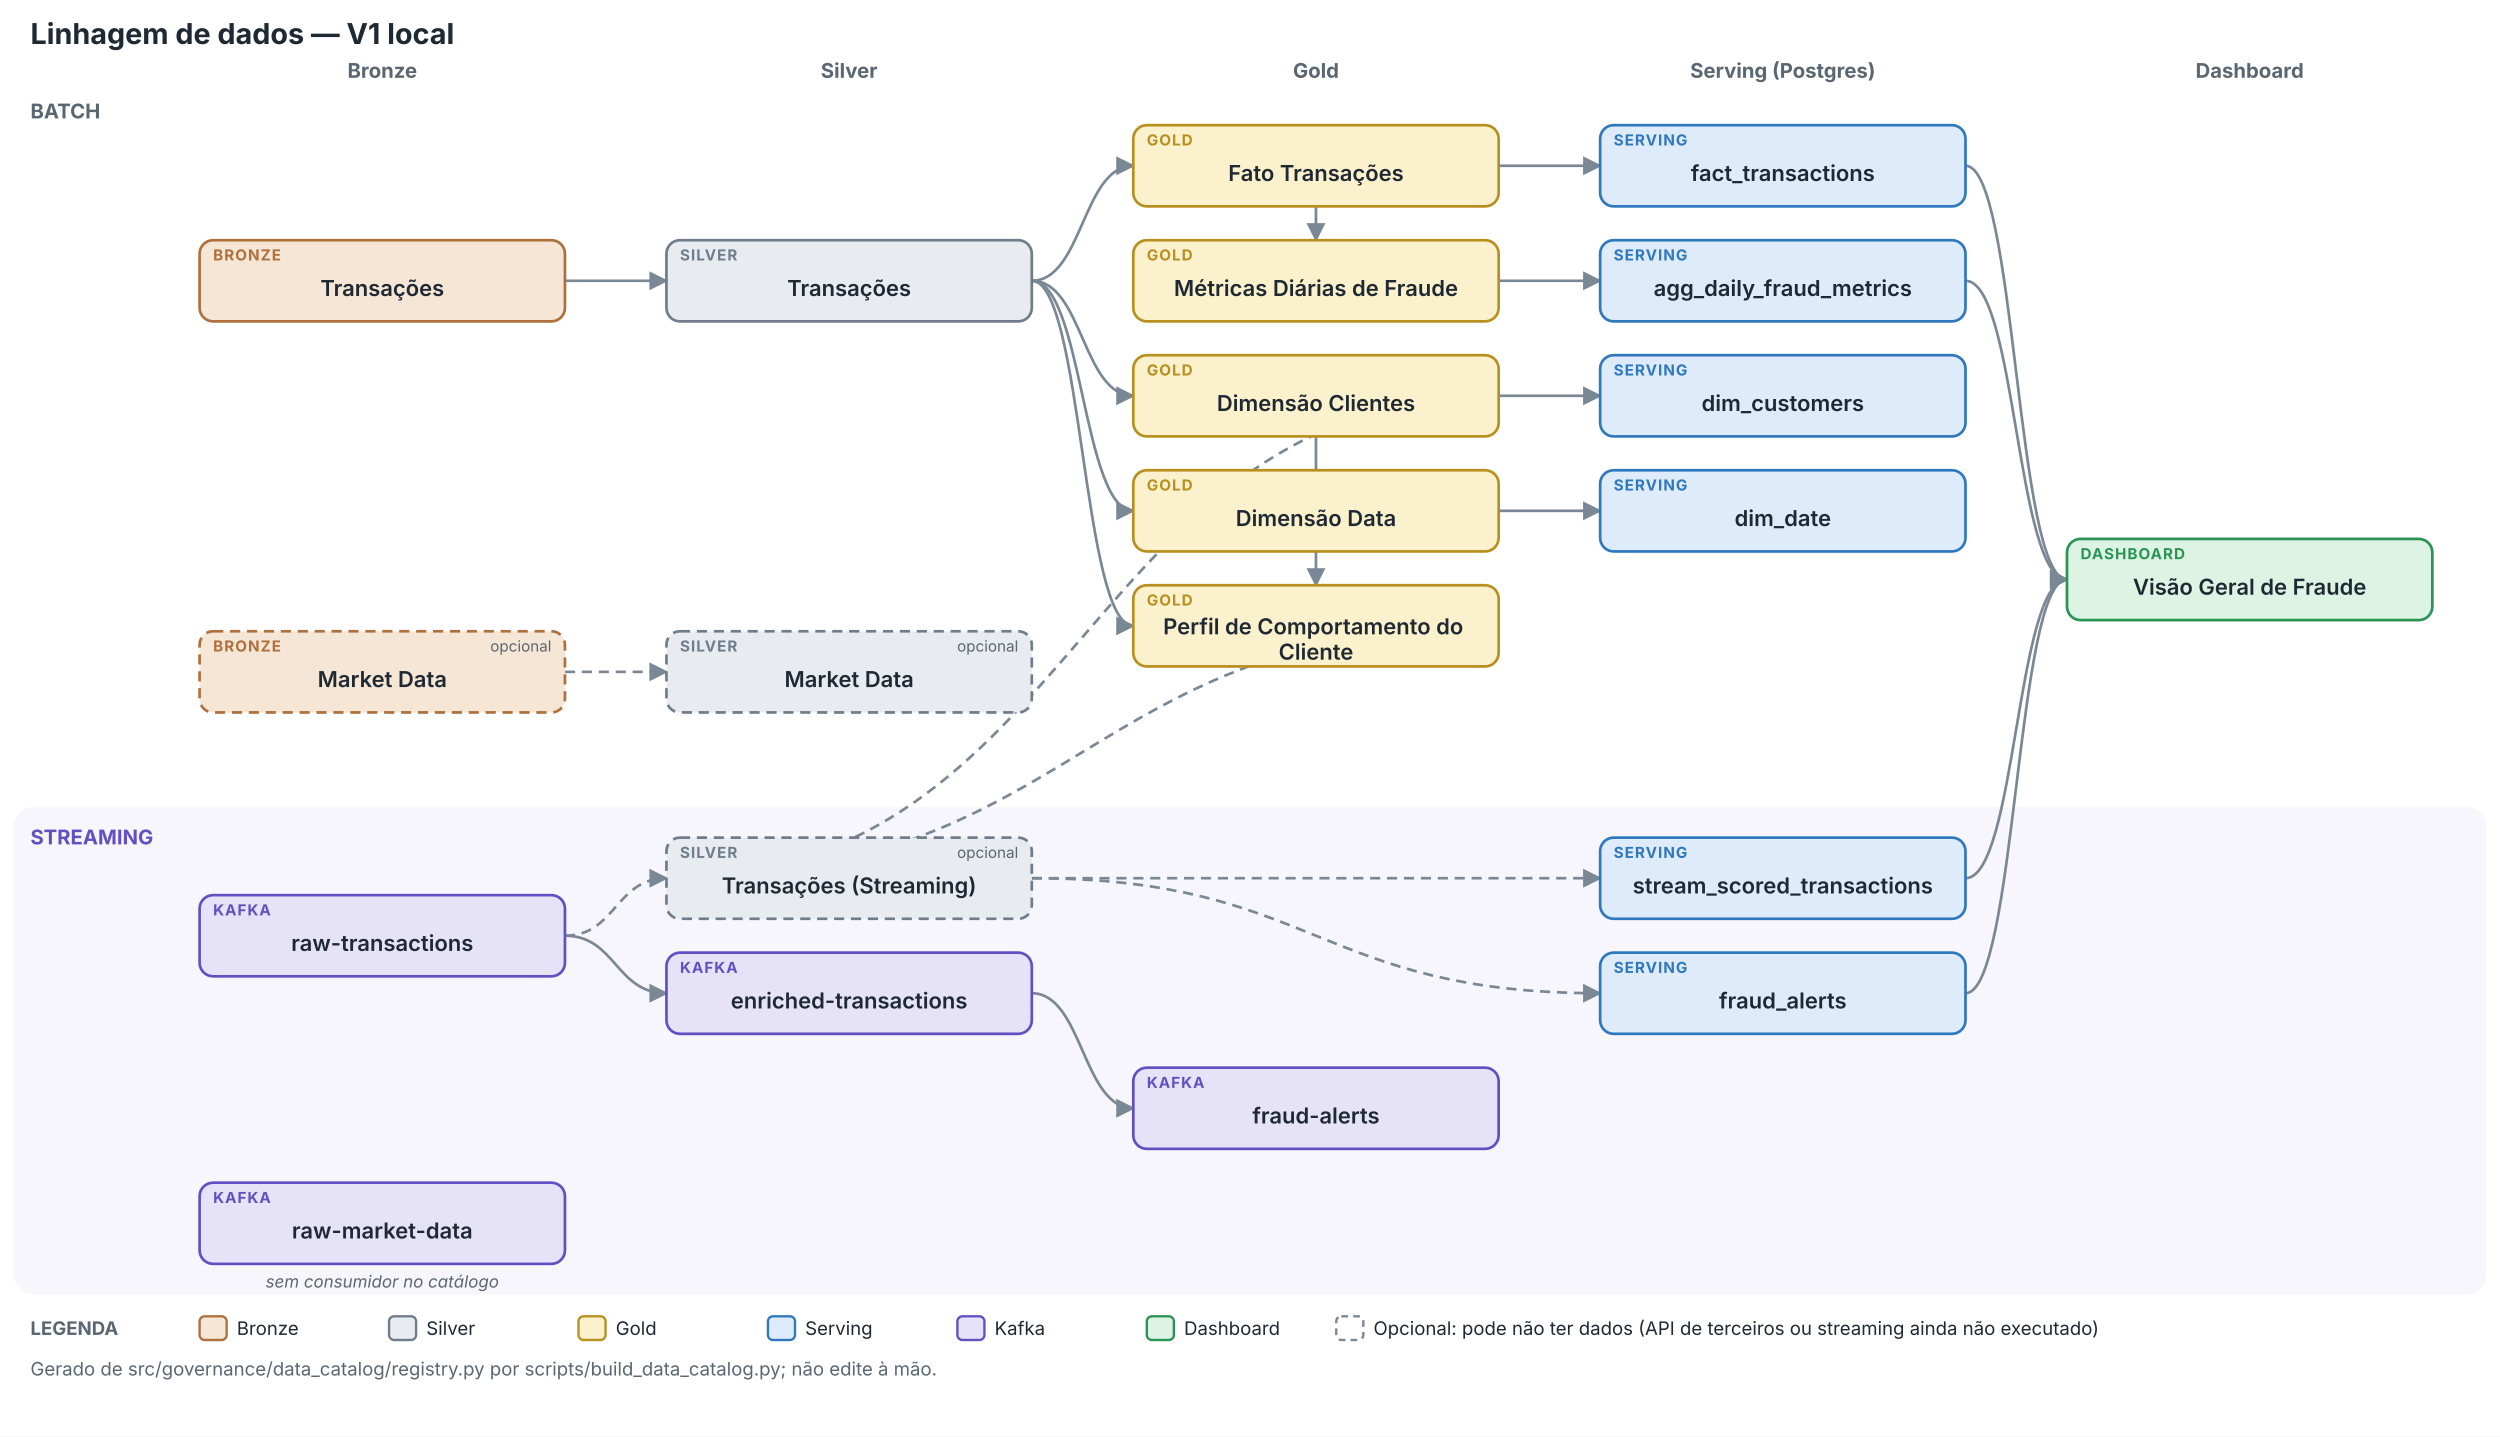
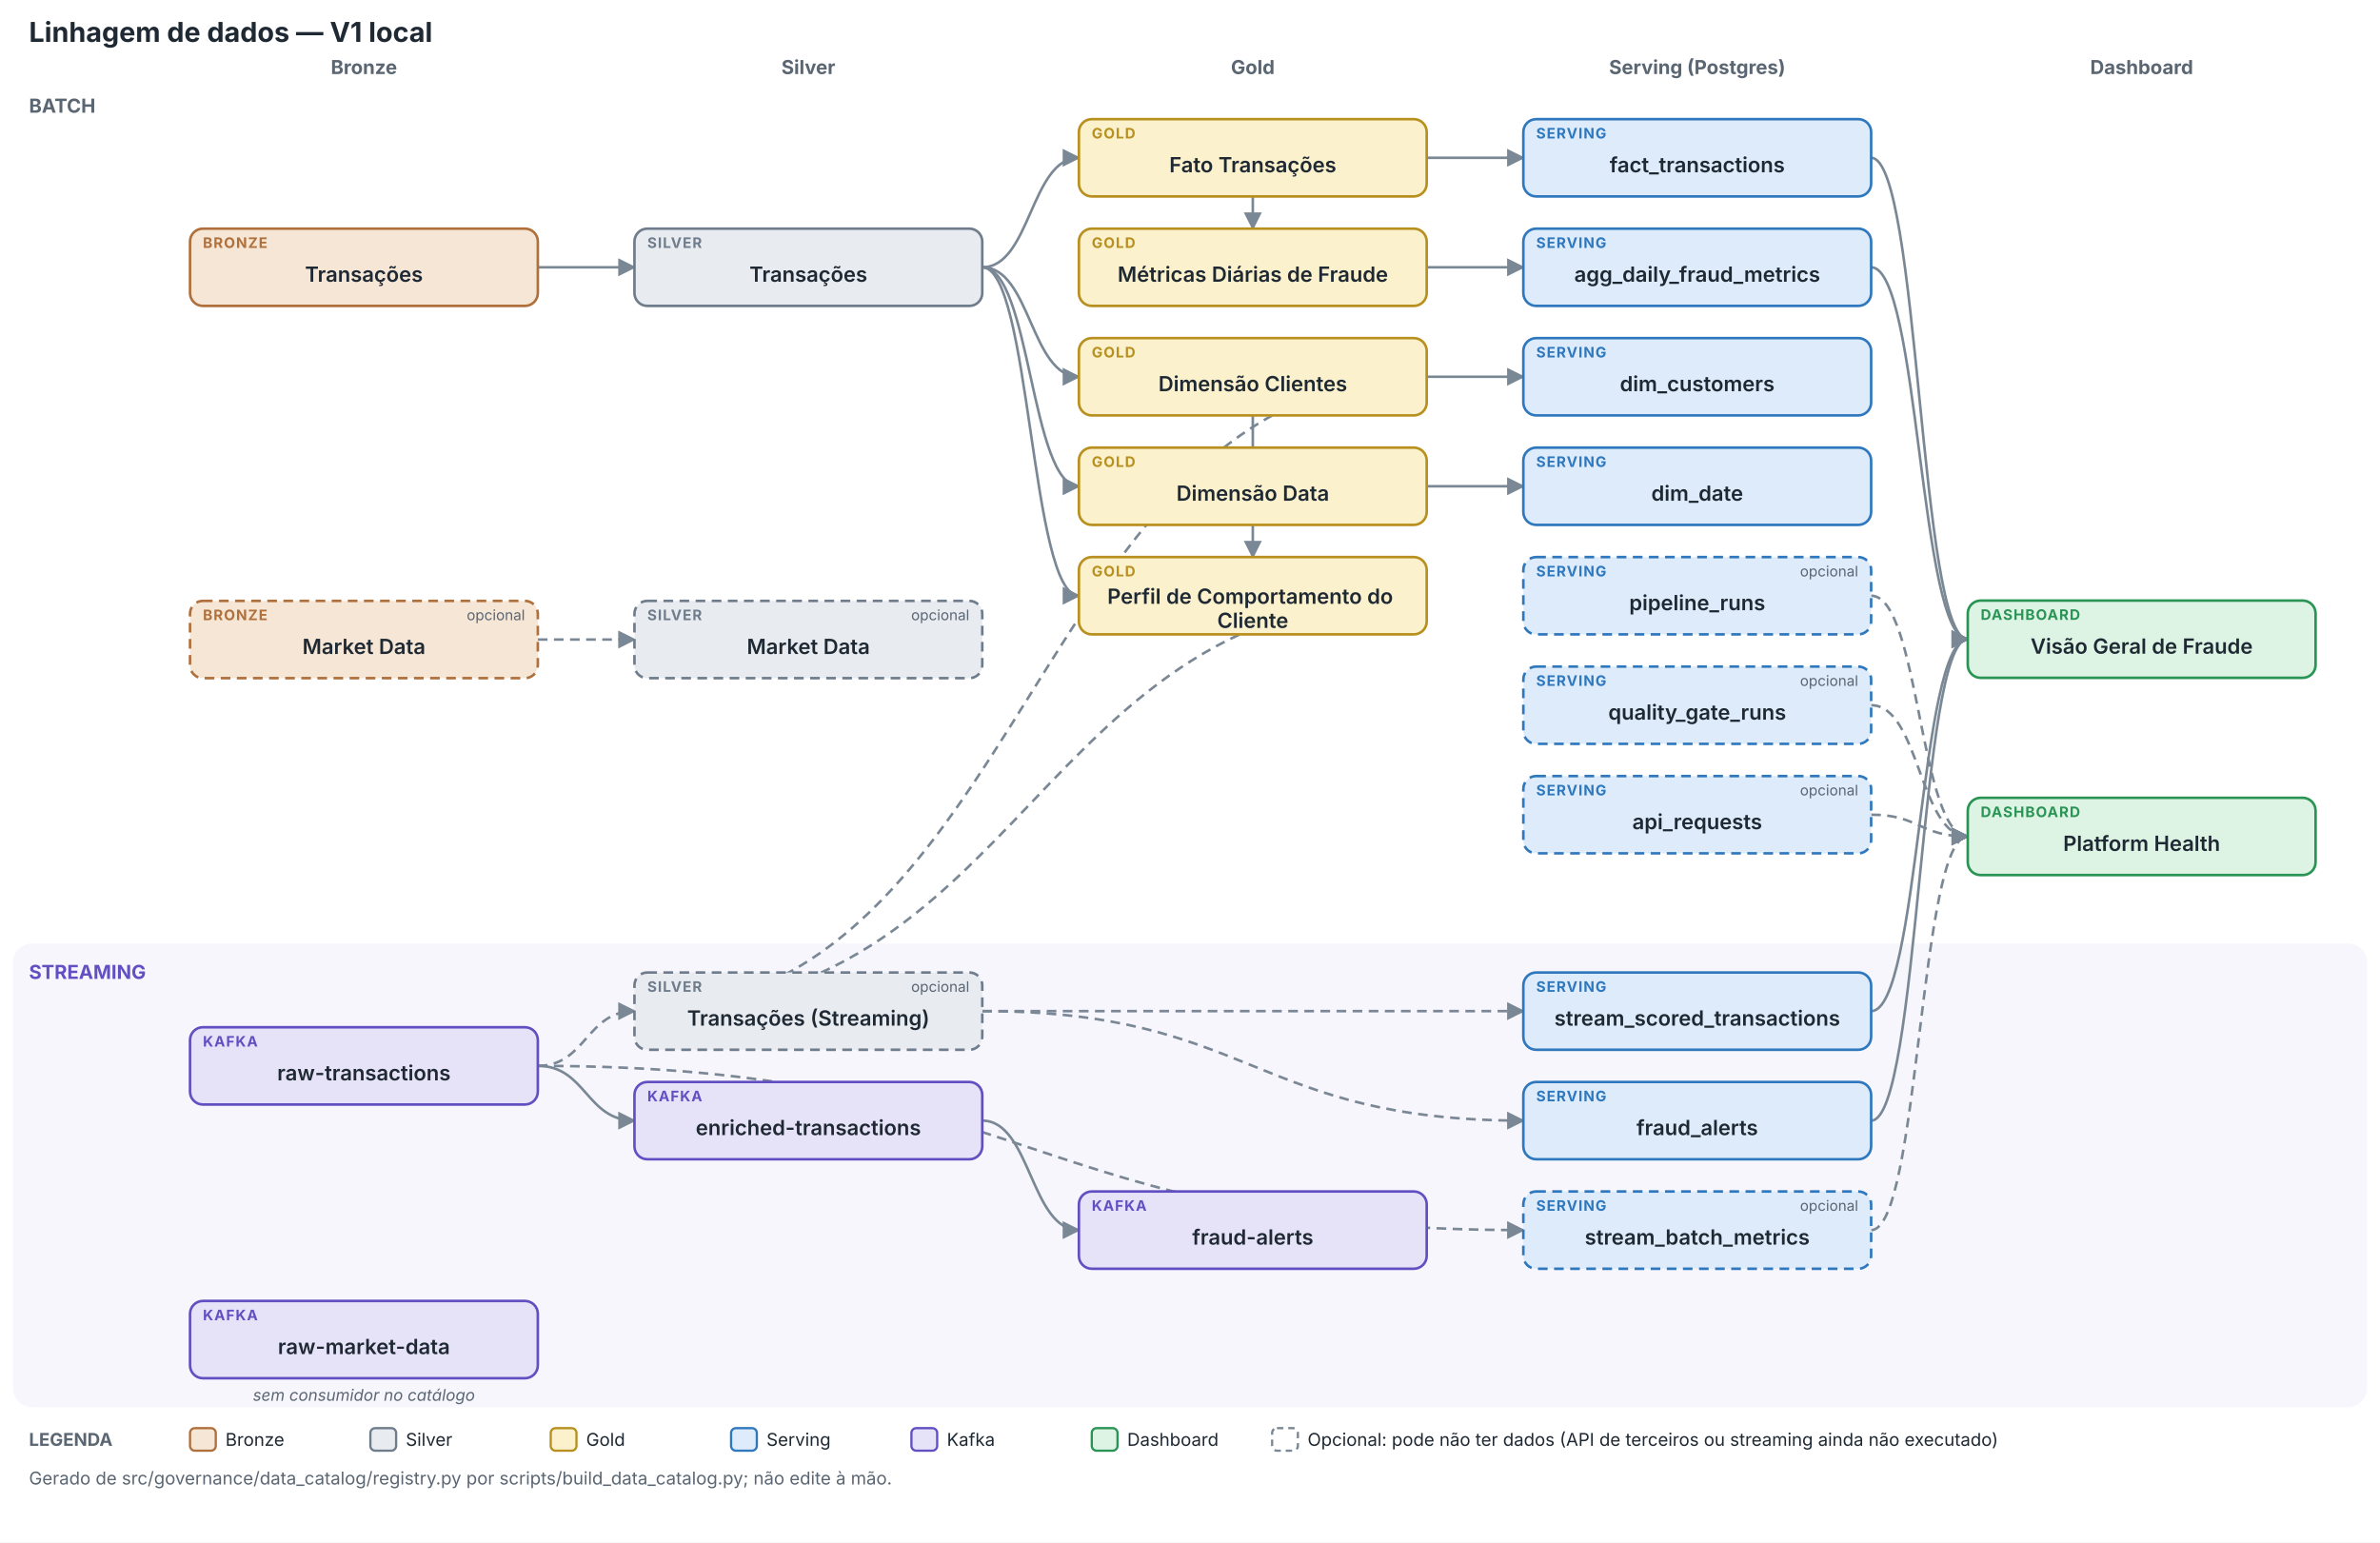
- <svg xmlns="http://www.w3.org/2000/svg" viewBox="0 0 1478 849.2" width="1478" height="849.2" font-family="Inter, -apple-system, 'Segoe UI', Helvetica, Arial, sans-serif" role="img" aria-labelledby="lineage-title lineage-desc">
+ <svg xmlns="http://www.w3.org/2000/svg" viewBox="0 0 1478 958" width="1478" height="958" font-family="Inter, -apple-system, 'Segoe UI', Helvetica, Arial, sans-serif" role="img" aria-labelledby="lineage-title lineage-desc">
  <defs>
    <marker id="arrow" viewBox="0 0 10 10" refX="9" refY="5" markerWidth="7" markerHeight="7" orient="auto-start-reverse">
      <path d="M 0 0 L 10 5 L 0 10 z" fill="#7A8794" />
    </marker>
  </defs>
  <rect width="100%" height="100%" fill="#FFFFFF" />
  <text x="18" y="26" font-size="17" font-weight="700" fill="#1F2933">Linhagem de dados — V1 local</text>
-   <rect x="8" y="477.2" width="1462" height="288" rx="12" fill="#F4F2FC" opacity="0.7" />
-   <text x="18" y="499.2" font-size="12" font-weight="700" fill="#6250C2">STREAMING</text>
+   <rect x="8" y="586" width="1462" height="288" rx="12" fill="#F4F2FC" opacity="0.7" />
+   <text x="18" y="608" font-size="12" font-weight="700" fill="#6250C2">STREAMING</text>
  <text x="18" y="70" font-size="12" font-weight="700" fill="#5B6673">BATCH</text>
  <text x="226" y="46" text-anchor="middle" font-size="12" font-weight="700" fill="#5B6673">Bronze</text>
  <text x="502" y="46" text-anchor="middle" font-size="12" font-weight="700" fill="#5B6673">Silver</text>
  <text x="778" y="46" text-anchor="middle" font-size="12" font-weight="700" fill="#5B6673">Gold</text>
  <text x="1054" y="46" text-anchor="middle" font-size="12" font-weight="700" fill="#5B6673">Serving (Postgres)</text>
  <text x="1330" y="46" text-anchor="middle" font-size="12" font-weight="700" fill="#5B6673">Dashboard</text>
  <g fill="none">
    <path d="M 334 166 C 364 166, 364 166, 394 166" stroke="#7A8794" stroke-width="1.6" fill="none" marker-end="url(#arrow)" data-from="bronze_transactions" data-to="silver_transactions" />
    <path d="M 334 397.2 C 364 397.2, 364 397.2, 394 397.2" stroke="#7A8794" stroke-width="1.6" fill="none" marker-end="url(#arrow)" stroke-dasharray="6 4" data-from="bronze_market_data" data-to="silver_market_data" />
-     <path d="M 334 553.2 C 364 553.2, 364 519.2, 394 519.2" stroke="#7A8794" stroke-width="1.6" fill="none" marker-end="url(#arrow)" stroke-dasharray="6 4" data-from="kafka_raw_transactions" data-to="silver_transactions_stream" />
-     <path d="M 886 234 C 640 234, 640 519.2, 394 519.2" stroke="#7A8794" stroke-width="1.6" fill="none" marker-end="url(#arrow)" stroke-dasharray="6 4" data-from="gold_dim_customers" data-to="silver_transactions_stream" />
-     <path d="M 886 370 C 640 370, 640 519.2, 394 519.2" stroke="#7A8794" stroke-width="1.6" fill="none" marker-end="url(#arrow)" stroke-dasharray="6 4" data-from="gold_customer_behavior_profile" data-to="silver_transactions_stream" />
+     <path d="M 334 662 C 364 662, 364 628, 394 628" stroke="#7A8794" stroke-width="1.6" fill="none" marker-end="url(#arrow)" stroke-dasharray="6 4" data-from="kafka_raw_transactions" data-to="silver_transactions_stream" />
+     <path d="M 886 234 C 640 234, 640 628, 394 628" stroke="#7A8794" stroke-width="1.6" fill="none" marker-end="url(#arrow)" stroke-dasharray="6 4" data-from="gold_dim_customers" data-to="silver_transactions_stream" />
+     <path d="M 886 370 C 640 370, 640 628, 394 628" stroke="#7A8794" stroke-width="1.6" fill="none" marker-end="url(#arrow)" stroke-dasharray="6 4" data-from="gold_customer_behavior_profile" data-to="silver_transactions_stream" />
    <path d="M 610 166 C 640 166, 640 98, 670 98" stroke="#7A8794" stroke-width="1.6" fill="none" marker-end="url(#arrow)" data-from="silver_transactions" data-to="gold_fact_transactions" />
    <path d="M 610 166 C 640 166, 640 234, 670 234" stroke="#7A8794" stroke-width="1.6" fill="none" marker-end="url(#arrow)" data-from="silver_transactions" data-to="gold_dim_customers" />
    <path d="M 610 166 C 640 166, 640 302, 670 302" stroke="#7A8794" stroke-width="1.6" fill="none" marker-end="url(#arrow)" data-from="silver_transactions" data-to="gold_dim_date" />
    <path d="M 778 122 L 778 142" stroke="#7A8794" stroke-width="1.6" fill="none" marker-end="url(#arrow)" data-from="gold_fact_transactions" data-to="gold_agg_daily_fraud_metrics" />
    <path d="M 610 166 C 640 166, 640 370, 670 370" stroke="#7A8794" stroke-width="1.6" fill="none" marker-end="url(#arrow)" data-from="silver_transactions" data-to="gold_customer_behavior_profile" />
    <path d="M 778 258 L 778 346" stroke="#7A8794" stroke-width="1.6" fill="none" marker-end="url(#arrow)" data-from="gold_dim_customers" data-to="gold_customer_behavior_profile" />
    <path d="M 886 98 C 916 98, 916 98, 946 98" stroke="#7A8794" stroke-width="1.6" fill="none" marker-end="url(#arrow)" data-from="gold_fact_transactions" data-to="serving_fact_transactions" />
    <path d="M 886 234 C 916 234, 916 234, 946 234" stroke="#7A8794" stroke-width="1.6" fill="none" marker-end="url(#arrow)" data-from="gold_dim_customers" data-to="serving_dim_customers" />
    <path d="M 886 302 C 916 302, 916 302, 946 302" stroke="#7A8794" stroke-width="1.6" fill="none" marker-end="url(#arrow)" data-from="gold_dim_date" data-to="serving_dim_date" />
    <path d="M 886 166 C 916 166, 916 166, 946 166" stroke="#7A8794" stroke-width="1.6" fill="none" marker-end="url(#arrow)" data-from="gold_agg_daily_fraud_metrics" data-to="serving_agg_daily_fraud_metrics" />
-     <path d="M 610 519.2 C 778 519.2, 778 519.2, 946 519.2" stroke="#7A8794" stroke-width="1.6" fill="none" marker-end="url(#arrow)" stroke-dasharray="6 4" data-from="silver_transactions_stream" data-to="serving_stream_scored_transactions" />
-     <path d="M 610 519.2 C 778 519.2, 778 587.2, 946 587.2" stroke="#7A8794" stroke-width="1.6" fill="none" marker-end="url(#arrow)" stroke-dasharray="6 4" data-from="silver_transactions_stream" data-to="serving_fraud_alerts" />
-     <path d="M 334 553.2 C 364 553.2, 364 587.2, 394 587.2" stroke="#7A8794" stroke-width="1.6" fill="none" marker-end="url(#arrow)" data-from="kafka_raw_transactions" data-to="kafka_enriched_transactions" />
-     <path d="M 610 587.2 C 640 587.2, 640 655.2, 670 655.2" stroke="#7A8794" stroke-width="1.6" fill="none" marker-end="url(#arrow)" data-from="kafka_enriched_transactions" data-to="kafka_fraud_alerts" />
-     <path d="M 1162 98 C 1192 98, 1192 342.6, 1222 342.6" stroke="#7A8794" stroke-width="1.6" fill="none" marker-end="url(#arrow)" data-from="serving_fact_transactions" data-to="dashboard_fraud_overview" />
-     <path d="M 1162 166 C 1192 166, 1192 342.6, 1222 342.6" stroke="#7A8794" stroke-width="1.6" fill="none" marker-end="url(#arrow)" data-from="serving_agg_daily_fraud_metrics" data-to="dashboard_fraud_overview" />
-     <path d="M 1162 519.2 C 1192 519.2, 1192 342.6, 1222 342.6" stroke="#7A8794" stroke-width="1.6" fill="none" marker-end="url(#arrow)" data-from="serving_stream_scored_transactions" data-to="dashboard_fraud_overview" />
-     <path d="M 1162 587.2 C 1192 587.2, 1192 342.6, 1222 342.6" stroke="#7A8794" stroke-width="1.6" fill="none" marker-end="url(#arrow)" data-from="serving_fraud_alerts" data-to="dashboard_fraud_overview" />
+     <path d="M 610 628 C 778 628, 778 628, 946 628" stroke="#7A8794" stroke-width="1.6" fill="none" marker-end="url(#arrow)" stroke-dasharray="6 4" data-from="silver_transactions_stream" data-to="serving_stream_scored_transactions" />
+     <path d="M 610 628 C 778 628, 778 696, 946 696" stroke="#7A8794" stroke-width="1.6" fill="none" marker-end="url(#arrow)" stroke-dasharray="6 4" data-from="silver_transactions_stream" data-to="serving_fraud_alerts" />
+     <path d="M 334 662 C 640 662, 640 764, 946 764" stroke="#7A8794" stroke-width="1.6" fill="none" marker-end="url(#arrow)" stroke-dasharray="6 4" data-from="kafka_raw_transactions" data-to="serving_stream_batch_metrics" />
+     <path d="M 334 662 C 364 662, 364 696, 394 696" stroke="#7A8794" stroke-width="1.6" fill="none" marker-end="url(#arrow)" data-from="kafka_raw_transactions" data-to="kafka_enriched_transactions" />
+     <path d="M 610 696 C 640 696, 640 764, 670 764" stroke="#7A8794" stroke-width="1.6" fill="none" marker-end="url(#arrow)" data-from="kafka_enriched_transactions" data-to="kafka_fraud_alerts" />
+     <path d="M 1162 98 C 1192 98, 1192 397, 1222 397" stroke="#7A8794" stroke-width="1.6" fill="none" marker-end="url(#arrow)" data-from="serving_fact_transactions" data-to="dashboard_fraud_overview" />
+     <path d="M 1162 166 C 1192 166, 1192 397, 1222 397" stroke="#7A8794" stroke-width="1.6" fill="none" marker-end="url(#arrow)" data-from="serving_agg_daily_fraud_metrics" data-to="dashboard_fraud_overview" />
+     <path d="M 1162 628 C 1192 628, 1192 397, 1222 397" stroke="#7A8794" stroke-width="1.6" fill="none" marker-end="url(#arrow)" data-from="serving_stream_scored_transactions" data-to="dashboard_fraud_overview" />
+     <path d="M 1162 696 C 1192 696, 1192 397, 1222 397" stroke="#7A8794" stroke-width="1.6" fill="none" marker-end="url(#arrow)" data-from="serving_fraud_alerts" data-to="dashboard_fraud_overview" />
+     <path d="M 1162 764 C 1192 764, 1192 519.5, 1222 519.5" stroke="#7A8794" stroke-width="1.6" fill="none" marker-end="url(#arrow)" stroke-dasharray="6 4" data-from="serving_stream_batch_metrics" data-to="dashboard_platform_health" />
+     <path d="M 1162 370 C 1192 370, 1192 519.5, 1222 519.5" stroke="#7A8794" stroke-width="1.6" fill="none" marker-end="url(#arrow)" stroke-dasharray="6 4" data-from="serving_pipeline_runs" data-to="dashboard_platform_health" />
+     <path d="M 1162 438 C 1192 438, 1192 519.5, 1222 519.5" stroke="#7A8794" stroke-width="1.6" fill="none" marker-end="url(#arrow)" stroke-dasharray="6 4" data-from="serving_quality_gate_runs" data-to="dashboard_platform_health" />
+     <path d="M 1162 506 C 1192 506, 1192 519.5, 1222 519.5" stroke="#7A8794" stroke-width="1.6" fill="none" marker-end="url(#arrow)" stroke-dasharray="6 4" data-from="serving_api_requests" data-to="dashboard_platform_health" />
  </g>
  <g data-key="bronze_transactions">
    <rect x="118" y="142" width="216" height="48" rx="8" fill="#F6E6D6" stroke="#B0703C" stroke-width="1.6" />
    <text x="126" y="154" font-size="9" font-weight="700" letter-spacing="0.6" fill="#B0703C">BRONZE</text>
    <text x="226" y="175" text-anchor="middle" font-size="13" font-weight="600" fill="#1F2933">
      <tspan x="226" dy="0">Transações</tspan>
    </text>
  </g>
  <g data-key="bronze_market_data">
    <rect x="118" y="373.2" width="216" height="48" rx="8" fill="#F6E6D6" stroke="#B0703C" stroke-width="1.6" stroke-dasharray="6 4" />
    <text x="126" y="385.2" font-size="9" font-weight="700" letter-spacing="0.6" fill="#B0703C">BRONZE</text>
    <text x="326" y="385.2" text-anchor="end" font-size="9" fill="#5B6673">opcional</text>
    <text x="226" y="406.2" text-anchor="middle" font-size="13" font-weight="600" fill="#1F2933">
      <tspan x="226" dy="0">Market Data</tspan>
    </text>
  </g>
  <g data-key="silver_transactions">
    <rect x="394" y="142" width="216" height="48" rx="8" fill="#E8EBF0" stroke="#6F7C8B" stroke-width="1.6" />
    <text x="402" y="154" font-size="9" font-weight="700" letter-spacing="0.6" fill="#6F7C8B">SILVER</text>
    <text x="502" y="175" text-anchor="middle" font-size="13" font-weight="600" fill="#1F2933">
      <tspan x="502" dy="0">Transações</tspan>
    </text>
  </g>
  <g data-key="silver_market_data">
    <rect x="394" y="373.2" width="216" height="48" rx="8" fill="#E8EBF0" stroke="#6F7C8B" stroke-width="1.6" stroke-dasharray="6 4" />
    <text x="402" y="385.2" font-size="9" font-weight="700" letter-spacing="0.6" fill="#6F7C8B">SILVER</text>
    <text x="602" y="385.2" text-anchor="end" font-size="9" fill="#5B6673">opcional</text>
    <text x="502" y="406.2" text-anchor="middle" font-size="13" font-weight="600" fill="#1F2933">
      <tspan x="502" dy="0">Market Data</tspan>
    </text>
  </g>
  <g data-key="silver_transactions_stream">
-     <rect x="394" y="495.2" width="216" height="48" rx="8" fill="#E8EBF0" stroke="#6F7C8B" stroke-width="1.6" stroke-dasharray="6 4" />
-     <text x="402" y="507.2" font-size="9" font-weight="700" letter-spacing="0.6" fill="#6F7C8B">SILVER</text>
-     <text x="602" y="507.2" text-anchor="end" font-size="9" fill="#5B6673">opcional</text>
-     <text x="502" y="528.2" text-anchor="middle" font-size="13" font-weight="600" fill="#1F2933">
+     <rect x="394" y="604" width="216" height="48" rx="8" fill="#E8EBF0" stroke="#6F7C8B" stroke-width="1.6" stroke-dasharray="6 4" />
+     <text x="402" y="616" font-size="9" font-weight="700" letter-spacing="0.6" fill="#6F7C8B">SILVER</text>
+     <text x="602" y="616" text-anchor="end" font-size="9" fill="#5B6673">opcional</text>
+     <text x="502" y="637" text-anchor="middle" font-size="13" font-weight="600" fill="#1F2933">
      <tspan x="502" dy="0">Transações (Streaming)</tspan>
    </text>
  </g>
  <g data-key="gold_fact_transactions">
    <rect x="670" y="74" width="216" height="48" rx="8" fill="#FBF1CC" stroke="#B8901F" stroke-width="1.6" />
    <text x="678" y="86" font-size="9" font-weight="700" letter-spacing="0.6" fill="#B8901F">GOLD</text>
    <text x="778" y="107" text-anchor="middle" font-size="13" font-weight="600" fill="#1F2933">
      <tspan x="778" dy="0">Fato Transações</tspan>
    </text>
  </g>
  <g data-key="gold_dim_customers">
    <rect x="670" y="210" width="216" height="48" rx="8" fill="#FBF1CC" stroke="#B8901F" stroke-width="1.6" />
    <text x="678" y="222" font-size="9" font-weight="700" letter-spacing="0.6" fill="#B8901F">GOLD</text>
    <text x="778" y="243" text-anchor="middle" font-size="13" font-weight="600" fill="#1F2933">
      <tspan x="778" dy="0">Dimensão Clientes</tspan>
    </text>
  </g>
  <g data-key="gold_dim_date">
    <rect x="670" y="278" width="216" height="48" rx="8" fill="#FBF1CC" stroke="#B8901F" stroke-width="1.6" />
    <text x="678" y="290" font-size="9" font-weight="700" letter-spacing="0.6" fill="#B8901F">GOLD</text>
    <text x="778" y="311" text-anchor="middle" font-size="13" font-weight="600" fill="#1F2933">
      <tspan x="778" dy="0">Dimensão Data</tspan>
    </text>
  </g>
  <g data-key="gold_agg_daily_fraud_metrics">
    <rect x="670" y="142" width="216" height="48" rx="8" fill="#FBF1CC" stroke="#B8901F" stroke-width="1.6" />
    <text x="678" y="154" font-size="9" font-weight="700" letter-spacing="0.6" fill="#B8901F">GOLD</text>
    <text x="778" y="175" text-anchor="middle" font-size="13" font-weight="600" fill="#1F2933">
      <tspan x="778" dy="0">Métricas Diárias de Fraude</tspan>
    </text>
  </g>
  <g data-key="gold_customer_behavior_profile">
    <rect x="670" y="346" width="216" height="48" rx="8" fill="#FBF1CC" stroke="#B8901F" stroke-width="1.6" />
    <text x="678" y="358" font-size="9" font-weight="700" letter-spacing="0.6" fill="#B8901F">GOLD</text>
    <text x="778" y="375" text-anchor="middle" font-size="13" font-weight="600" fill="#1F2933">
      <tspan x="778" dy="0">Perfil de Comportamento do</tspan>
      <tspan x="778" dy="15">Cliente</tspan>
    </text>
  </g>
  <g data-key="serving_fact_transactions">
    <rect x="946" y="74" width="216" height="48" rx="8" fill="#DDEBFA" stroke="#2F78BD" stroke-width="1.6" />
    <text x="954" y="86" font-size="9" font-weight="700" letter-spacing="0.6" fill="#2F78BD">SERVING</text>
    <text x="1054" y="107" text-anchor="middle" font-size="13" font-weight="600" fill="#1F2933">
      <tspan x="1054" dy="0">fact_transactions</tspan>
    </text>
  </g>
  <g data-key="serving_dim_customers">
    <rect x="946" y="210" width="216" height="48" rx="8" fill="#DDEBFA" stroke="#2F78BD" stroke-width="1.6" />
    <text x="954" y="222" font-size="9" font-weight="700" letter-spacing="0.6" fill="#2F78BD">SERVING</text>
    <text x="1054" y="243" text-anchor="middle" font-size="13" font-weight="600" fill="#1F2933">
      <tspan x="1054" dy="0">dim_customers</tspan>
    </text>
  </g>
  <g data-key="serving_dim_date">
    <rect x="946" y="278" width="216" height="48" rx="8" fill="#DDEBFA" stroke="#2F78BD" stroke-width="1.6" />
    <text x="954" y="290" font-size="9" font-weight="700" letter-spacing="0.6" fill="#2F78BD">SERVING</text>
    <text x="1054" y="311" text-anchor="middle" font-size="13" font-weight="600" fill="#1F2933">
      <tspan x="1054" dy="0">dim_date</tspan>
    </text>
  </g>
  <g data-key="serving_agg_daily_fraud_metrics">
    <rect x="946" y="142" width="216" height="48" rx="8" fill="#DDEBFA" stroke="#2F78BD" stroke-width="1.6" />
    <text x="954" y="154" font-size="9" font-weight="700" letter-spacing="0.6" fill="#2F78BD">SERVING</text>
    <text x="1054" y="175" text-anchor="middle" font-size="13" font-weight="600" fill="#1F2933">
      <tspan x="1054" dy="0">agg_daily_fraud_metrics</tspan>
    </text>
  </g>
  <g data-key="serving_stream_scored_transactions">
-     <rect x="946" y="495.2" width="216" height="48" rx="8" fill="#DDEBFA" stroke="#2F78BD" stroke-width="1.6" />
-     <text x="954" y="507.2" font-size="9" font-weight="700" letter-spacing="0.6" fill="#2F78BD">SERVING</text>
-     <text x="1054" y="528.2" text-anchor="middle" font-size="13" font-weight="600" fill="#1F2933">
+     <rect x="946" y="604" width="216" height="48" rx="8" fill="#DDEBFA" stroke="#2F78BD" stroke-width="1.6" />
+     <text x="954" y="616" font-size="9" font-weight="700" letter-spacing="0.6" fill="#2F78BD">SERVING</text>
+     <text x="1054" y="637" text-anchor="middle" font-size="13" font-weight="600" fill="#1F2933">
      <tspan x="1054" dy="0">stream_scored_transactions</tspan>
    </text>
  </g>
  <g data-key="serving_fraud_alerts">
-     <rect x="946" y="563.2" width="216" height="48" rx="8" fill="#DDEBFA" stroke="#2F78BD" stroke-width="1.6" />
-     <text x="954" y="575.2" font-size="9" font-weight="700" letter-spacing="0.6" fill="#2F78BD">SERVING</text>
-     <text x="1054" y="596.2" text-anchor="middle" font-size="13" font-weight="600" fill="#1F2933">
+     <rect x="946" y="672" width="216" height="48" rx="8" fill="#DDEBFA" stroke="#2F78BD" stroke-width="1.6" />
+     <text x="954" y="684" font-size="9" font-weight="700" letter-spacing="0.6" fill="#2F78BD">SERVING</text>
+     <text x="1054" y="705" text-anchor="middle" font-size="13" font-weight="600" fill="#1F2933">
      <tspan x="1054" dy="0">fraud_alerts</tspan>
    </text>
  </g>
+   <g data-key="serving_stream_batch_metrics">
+     <rect x="946" y="740" width="216" height="48" rx="8" fill="#DDEBFA" stroke="#2F78BD" stroke-width="1.6" stroke-dasharray="6 4" />
+     <text x="954" y="752" font-size="9" font-weight="700" letter-spacing="0.6" fill="#2F78BD">SERVING</text>
+     <text x="1154" y="752" text-anchor="end" font-size="9" fill="#5B6673">opcional</text>
+     <text x="1054" y="773" text-anchor="middle" font-size="13" font-weight="600" fill="#1F2933">
+       <tspan x="1054" dy="0">stream_batch_metrics</tspan>
+     </text>
+   </g>
+   <g data-key="serving_pipeline_runs">
+     <rect x="946" y="346" width="216" height="48" rx="8" fill="#DDEBFA" stroke="#2F78BD" stroke-width="1.6" stroke-dasharray="6 4" />
+     <text x="954" y="358" font-size="9" font-weight="700" letter-spacing="0.6" fill="#2F78BD">SERVING</text>
+     <text x="1154" y="358" text-anchor="end" font-size="9" fill="#5B6673">opcional</text>
+     <text x="1054" y="379" text-anchor="middle" font-size="13" font-weight="600" fill="#1F2933">
+       <tspan x="1054" dy="0">pipeline_runs</tspan>
+     </text>
+   </g>
+   <g data-key="serving_quality_gate_runs">
+     <rect x="946" y="414" width="216" height="48" rx="8" fill="#DDEBFA" stroke="#2F78BD" stroke-width="1.6" stroke-dasharray="6 4" />
+     <text x="954" y="426" font-size="9" font-weight="700" letter-spacing="0.6" fill="#2F78BD">SERVING</text>
+     <text x="1154" y="426" text-anchor="end" font-size="9" fill="#5B6673">opcional</text>
+     <text x="1054" y="447" text-anchor="middle" font-size="13" font-weight="600" fill="#1F2933">
+       <tspan x="1054" dy="0">quality_gate_runs</tspan>
+     </text>
+   </g>
+   <g data-key="serving_api_requests">
+     <rect x="946" y="482" width="216" height="48" rx="8" fill="#DDEBFA" stroke="#2F78BD" stroke-width="1.6" stroke-dasharray="6 4" />
+     <text x="954" y="494" font-size="9" font-weight="700" letter-spacing="0.6" fill="#2F78BD">SERVING</text>
+     <text x="1154" y="494" text-anchor="end" font-size="9" fill="#5B6673">opcional</text>
+     <text x="1054" y="515" text-anchor="middle" font-size="13" font-weight="600" fill="#1F2933">
+       <tspan x="1054" dy="0">api_requests</tspan>
+     </text>
+   </g>
  <g data-key="kafka_raw_transactions">
-     <rect x="118" y="529.2" width="216" height="48" rx="8" fill="#E6E2F8" stroke="#6250C2" stroke-width="1.6" />
-     <text x="126" y="541.2" font-size="9" font-weight="700" letter-spacing="0.6" fill="#6250C2">KAFKA</text>
-     <text x="226" y="562.2" text-anchor="middle" font-size="13" font-weight="600" fill="#1F2933">
+     <rect x="118" y="638" width="216" height="48" rx="8" fill="#E6E2F8" stroke="#6250C2" stroke-width="1.6" />
+     <text x="126" y="650" font-size="9" font-weight="700" letter-spacing="0.6" fill="#6250C2">KAFKA</text>
+     <text x="226" y="671" text-anchor="middle" font-size="13" font-weight="600" fill="#1F2933">
      <tspan x="226" dy="0">raw-transactions</tspan>
    </text>
  </g>
  <g data-key="kafka_raw_market_data">
-     <rect x="118" y="699.2" width="216" height="48" rx="8" fill="#E6E2F8" stroke="#6250C2" stroke-width="1.6" />
-     <text x="126" y="711.2" font-size="9" font-weight="700" letter-spacing="0.6" fill="#6250C2">KAFKA</text>
-     <text x="226" y="732.2" text-anchor="middle" font-size="13" font-weight="600" fill="#1F2933">
+     <rect x="118" y="808" width="216" height="48" rx="8" fill="#E6E2F8" stroke="#6250C2" stroke-width="1.6" />
+     <text x="126" y="820" font-size="9" font-weight="700" letter-spacing="0.6" fill="#6250C2">KAFKA</text>
+     <text x="226" y="841" text-anchor="middle" font-size="13" font-weight="600" fill="#1F2933">
      <tspan x="226" dy="0">raw-market-data</tspan>
    </text>
-     <text x="226" y="761.2" text-anchor="middle" font-size="10" font-style="italic" fill="#5B6673">sem consumidor no catálogo</text>
+     <text x="226" y="870" text-anchor="middle" font-size="10" font-style="italic" fill="#5B6673">sem consumidor no catálogo</text>
  </g>
  <g data-key="kafka_enriched_transactions">
-     <rect x="394" y="563.2" width="216" height="48" rx="8" fill="#E6E2F8" stroke="#6250C2" stroke-width="1.6" />
-     <text x="402" y="575.2" font-size="9" font-weight="700" letter-spacing="0.6" fill="#6250C2">KAFKA</text>
-     <text x="502" y="596.2" text-anchor="middle" font-size="13" font-weight="600" fill="#1F2933">
+     <rect x="394" y="672" width="216" height="48" rx="8" fill="#E6E2F8" stroke="#6250C2" stroke-width="1.6" />
+     <text x="402" y="684" font-size="9" font-weight="700" letter-spacing="0.6" fill="#6250C2">KAFKA</text>
+     <text x="502" y="705" text-anchor="middle" font-size="13" font-weight="600" fill="#1F2933">
      <tspan x="502" dy="0">enriched-transactions</tspan>
    </text>
  </g>
  <g data-key="kafka_fraud_alerts">
-     <rect x="670" y="631.2" width="216" height="48" rx="8" fill="#E6E2F8" stroke="#6250C2" stroke-width="1.6" />
-     <text x="678" y="643.2" font-size="9" font-weight="700" letter-spacing="0.6" fill="#6250C2">KAFKA</text>
-     <text x="778" y="664.2" text-anchor="middle" font-size="13" font-weight="600" fill="#1F2933">
+     <rect x="670" y="740" width="216" height="48" rx="8" fill="#E6E2F8" stroke="#6250C2" stroke-width="1.6" />
+     <text x="678" y="752" font-size="9" font-weight="700" letter-spacing="0.6" fill="#6250C2">KAFKA</text>
+     <text x="778" y="773" text-anchor="middle" font-size="13" font-weight="600" fill="#1F2933">
      <tspan x="778" dy="0">fraud-alerts</tspan>
    </text>
  </g>
  <g data-key="dashboard_fraud_overview">
-     <rect x="1222" y="318.6" width="216" height="48" rx="8" fill="#DDF3E4" stroke="#2A9455" stroke-width="1.6" />
-     <text x="1230" y="330.6" font-size="9" font-weight="700" letter-spacing="0.6" fill="#2A9455">DASHBOARD</text>
-     <text x="1330" y="351.6" text-anchor="middle" font-size="13" font-weight="600" fill="#1F2933">
+     <rect x="1222" y="373" width="216" height="48" rx="8" fill="#DDF3E4" stroke="#2A9455" stroke-width="1.6" />
+     <text x="1230" y="385" font-size="9" font-weight="700" letter-spacing="0.6" fill="#2A9455">DASHBOARD</text>
+     <text x="1330" y="406" text-anchor="middle" font-size="13" font-weight="600" fill="#1F2933">
      <tspan x="1330" dy="0">Visão Geral de Fraude</tspan>
    </text>
  </g>
-   <text x="18" y="789.2" font-size="11" font-weight="700" fill="#5B6673">LEGENDA</text>
-   <rect x="118" y="778.2" width="16" height="14" rx="3" fill="#F6E6D6" stroke="#B0703C" stroke-width="1.4" />
-   <text x="140" y="789.2" font-size="11" fill="#1F2933">Bronze</text>
-   <rect x="230" y="778.2" width="16" height="14" rx="3" fill="#E8EBF0" stroke="#6F7C8B" stroke-width="1.4" />
-   <text x="252" y="789.2" font-size="11" fill="#1F2933">Silver</text>
-   <rect x="342" y="778.2" width="16" height="14" rx="3" fill="#FBF1CC" stroke="#B8901F" stroke-width="1.4" />
-   <text x="364" y="789.2" font-size="11" fill="#1F2933">Gold</text>
-   <rect x="454" y="778.2" width="16" height="14" rx="3" fill="#DDEBFA" stroke="#2F78BD" stroke-width="1.4" />
-   <text x="476" y="789.2" font-size="11" fill="#1F2933">Serving</text>
-   <rect x="566" y="778.2" width="16" height="14" rx="3" fill="#E6E2F8" stroke="#6250C2" stroke-width="1.4" />
-   <text x="588" y="789.2" font-size="11" fill="#1F2933">Kafka</text>
-   <rect x="678" y="778.2" width="16" height="14" rx="3" fill="#DDF3E4" stroke="#2A9455" stroke-width="1.4" />
-   <text x="700" y="789.2" font-size="11" fill="#1F2933">Dashboard</text>
-   <rect x="790" y="778.2" width="16" height="14" rx="3" fill="#FFFFFF" stroke="#7A8794" stroke-width="1.4" stroke-dasharray="4 3" />
-   <text x="812" y="789.2" font-size="11" fill="#1F2933">Opcional: pode não ter dados (API de terceiros ou streaming ainda não executado)</text>
-   <text x="18" y="813.2" font-size="11" fill="#5B6673">Gerado de src/governance/data_catalog/registry.py por scripts/build_data_catalog.py; não edite à mão.</text>
+   <g data-key="dashboard_platform_health">
+     <rect x="1222" y="495.5" width="216" height="48" rx="8" fill="#DDF3E4" stroke="#2A9455" stroke-width="1.6" />
+     <text x="1230" y="507.5" font-size="9" font-weight="700" letter-spacing="0.6" fill="#2A9455">DASHBOARD</text>
+     <text x="1330" y="528.5" text-anchor="middle" font-size="13" font-weight="600" fill="#1F2933">
+       <tspan x="1330" dy="0">Platform Health</tspan>
+     </text>
+   </g>
+   <text x="18" y="898" font-size="11" font-weight="700" fill="#5B6673">LEGENDA</text>
+   <rect x="118" y="887" width="16" height="14" rx="3" fill="#F6E6D6" stroke="#B0703C" stroke-width="1.4" />
+   <text x="140" y="898" font-size="11" fill="#1F2933">Bronze</text>
+   <rect x="230" y="887" width="16" height="14" rx="3" fill="#E8EBF0" stroke="#6F7C8B" stroke-width="1.4" />
+   <text x="252" y="898" font-size="11" fill="#1F2933">Silver</text>
+   <rect x="342" y="887" width="16" height="14" rx="3" fill="#FBF1CC" stroke="#B8901F" stroke-width="1.4" />
+   <text x="364" y="898" font-size="11" fill="#1F2933">Gold</text>
+   <rect x="454" y="887" width="16" height="14" rx="3" fill="#DDEBFA" stroke="#2F78BD" stroke-width="1.4" />
+   <text x="476" y="898" font-size="11" fill="#1F2933">Serving</text>
+   <rect x="566" y="887" width="16" height="14" rx="3" fill="#E6E2F8" stroke="#6250C2" stroke-width="1.4" />
+   <text x="588" y="898" font-size="11" fill="#1F2933">Kafka</text>
+   <rect x="678" y="887" width="16" height="14" rx="3" fill="#DDF3E4" stroke="#2A9455" stroke-width="1.4" />
+   <text x="700" y="898" font-size="11" fill="#1F2933">Dashboard</text>
+   <rect x="790" y="887" width="16" height="14" rx="3" fill="#FFFFFF" stroke="#7A8794" stroke-width="1.4" stroke-dasharray="4 3" />
+   <text x="812" y="898" font-size="11" fill="#1F2933">Opcional: pode não ter dados (API de terceiros ou streaming ainda não executado)</text>
+   <text x="18" y="922" font-size="11" fill="#5B6673">Gerado de src/governance/data_catalog/registry.py por scripts/build_data_catalog.py; não edite à mão.</text>
</svg>
